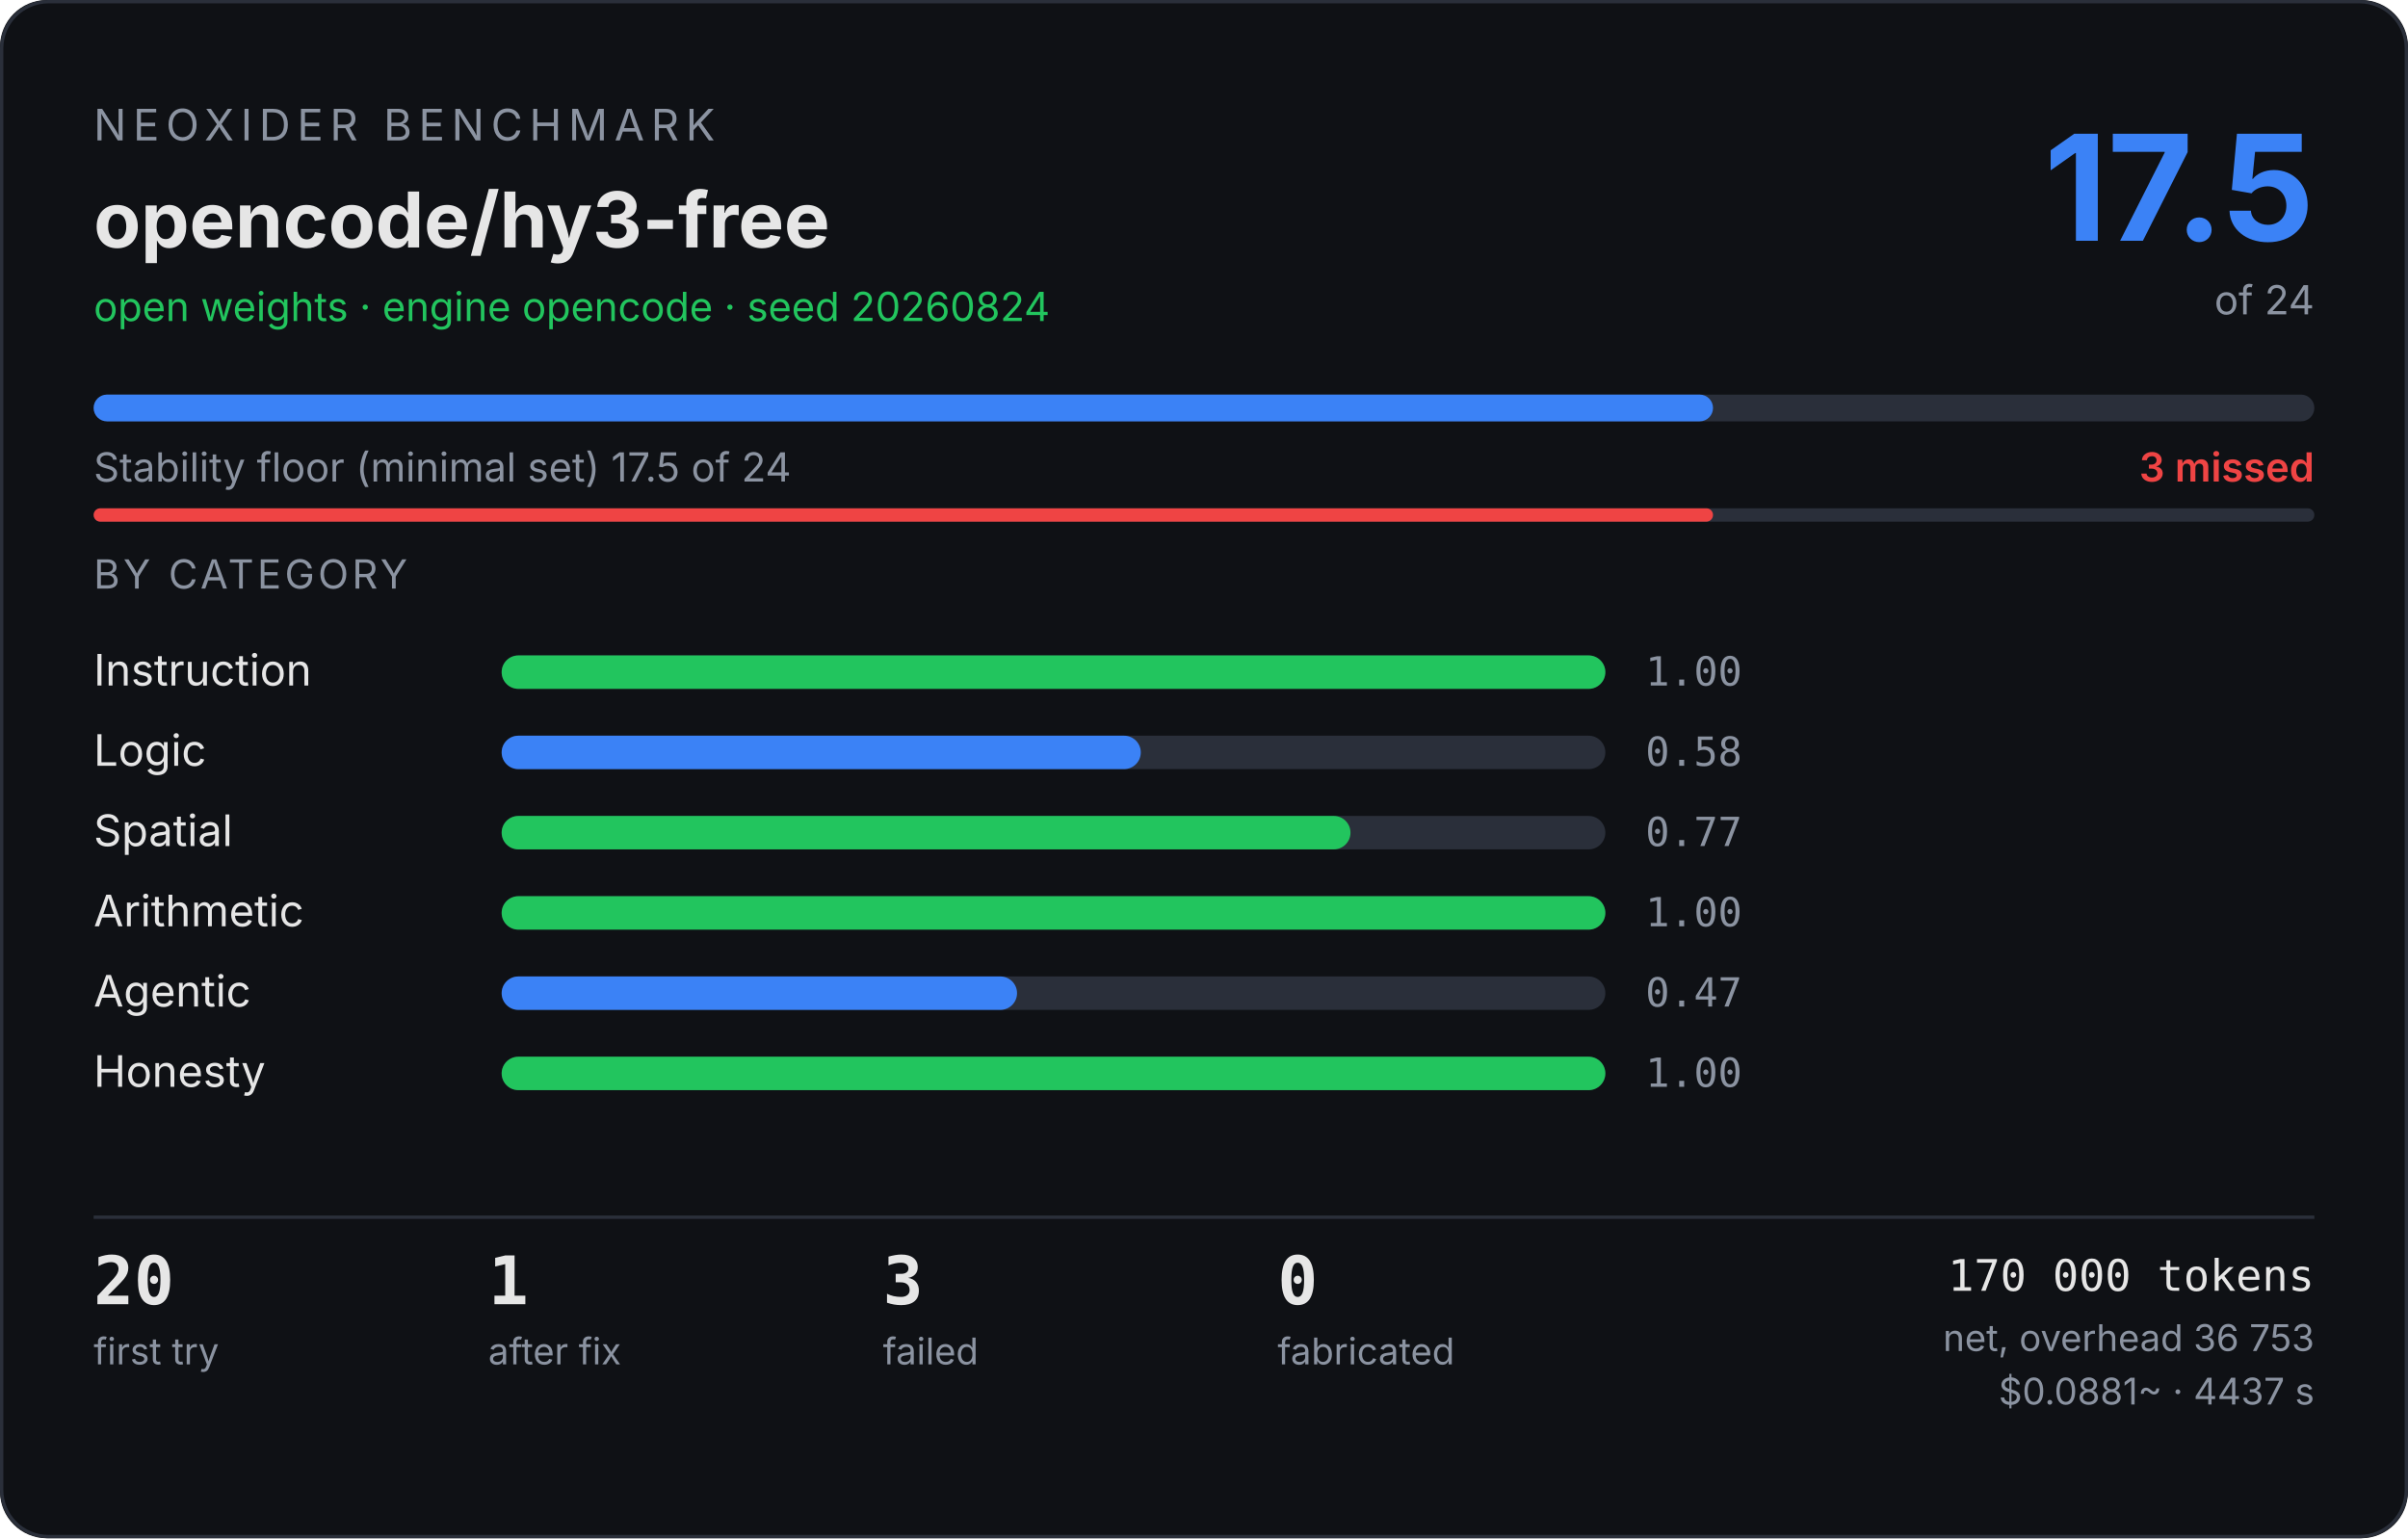
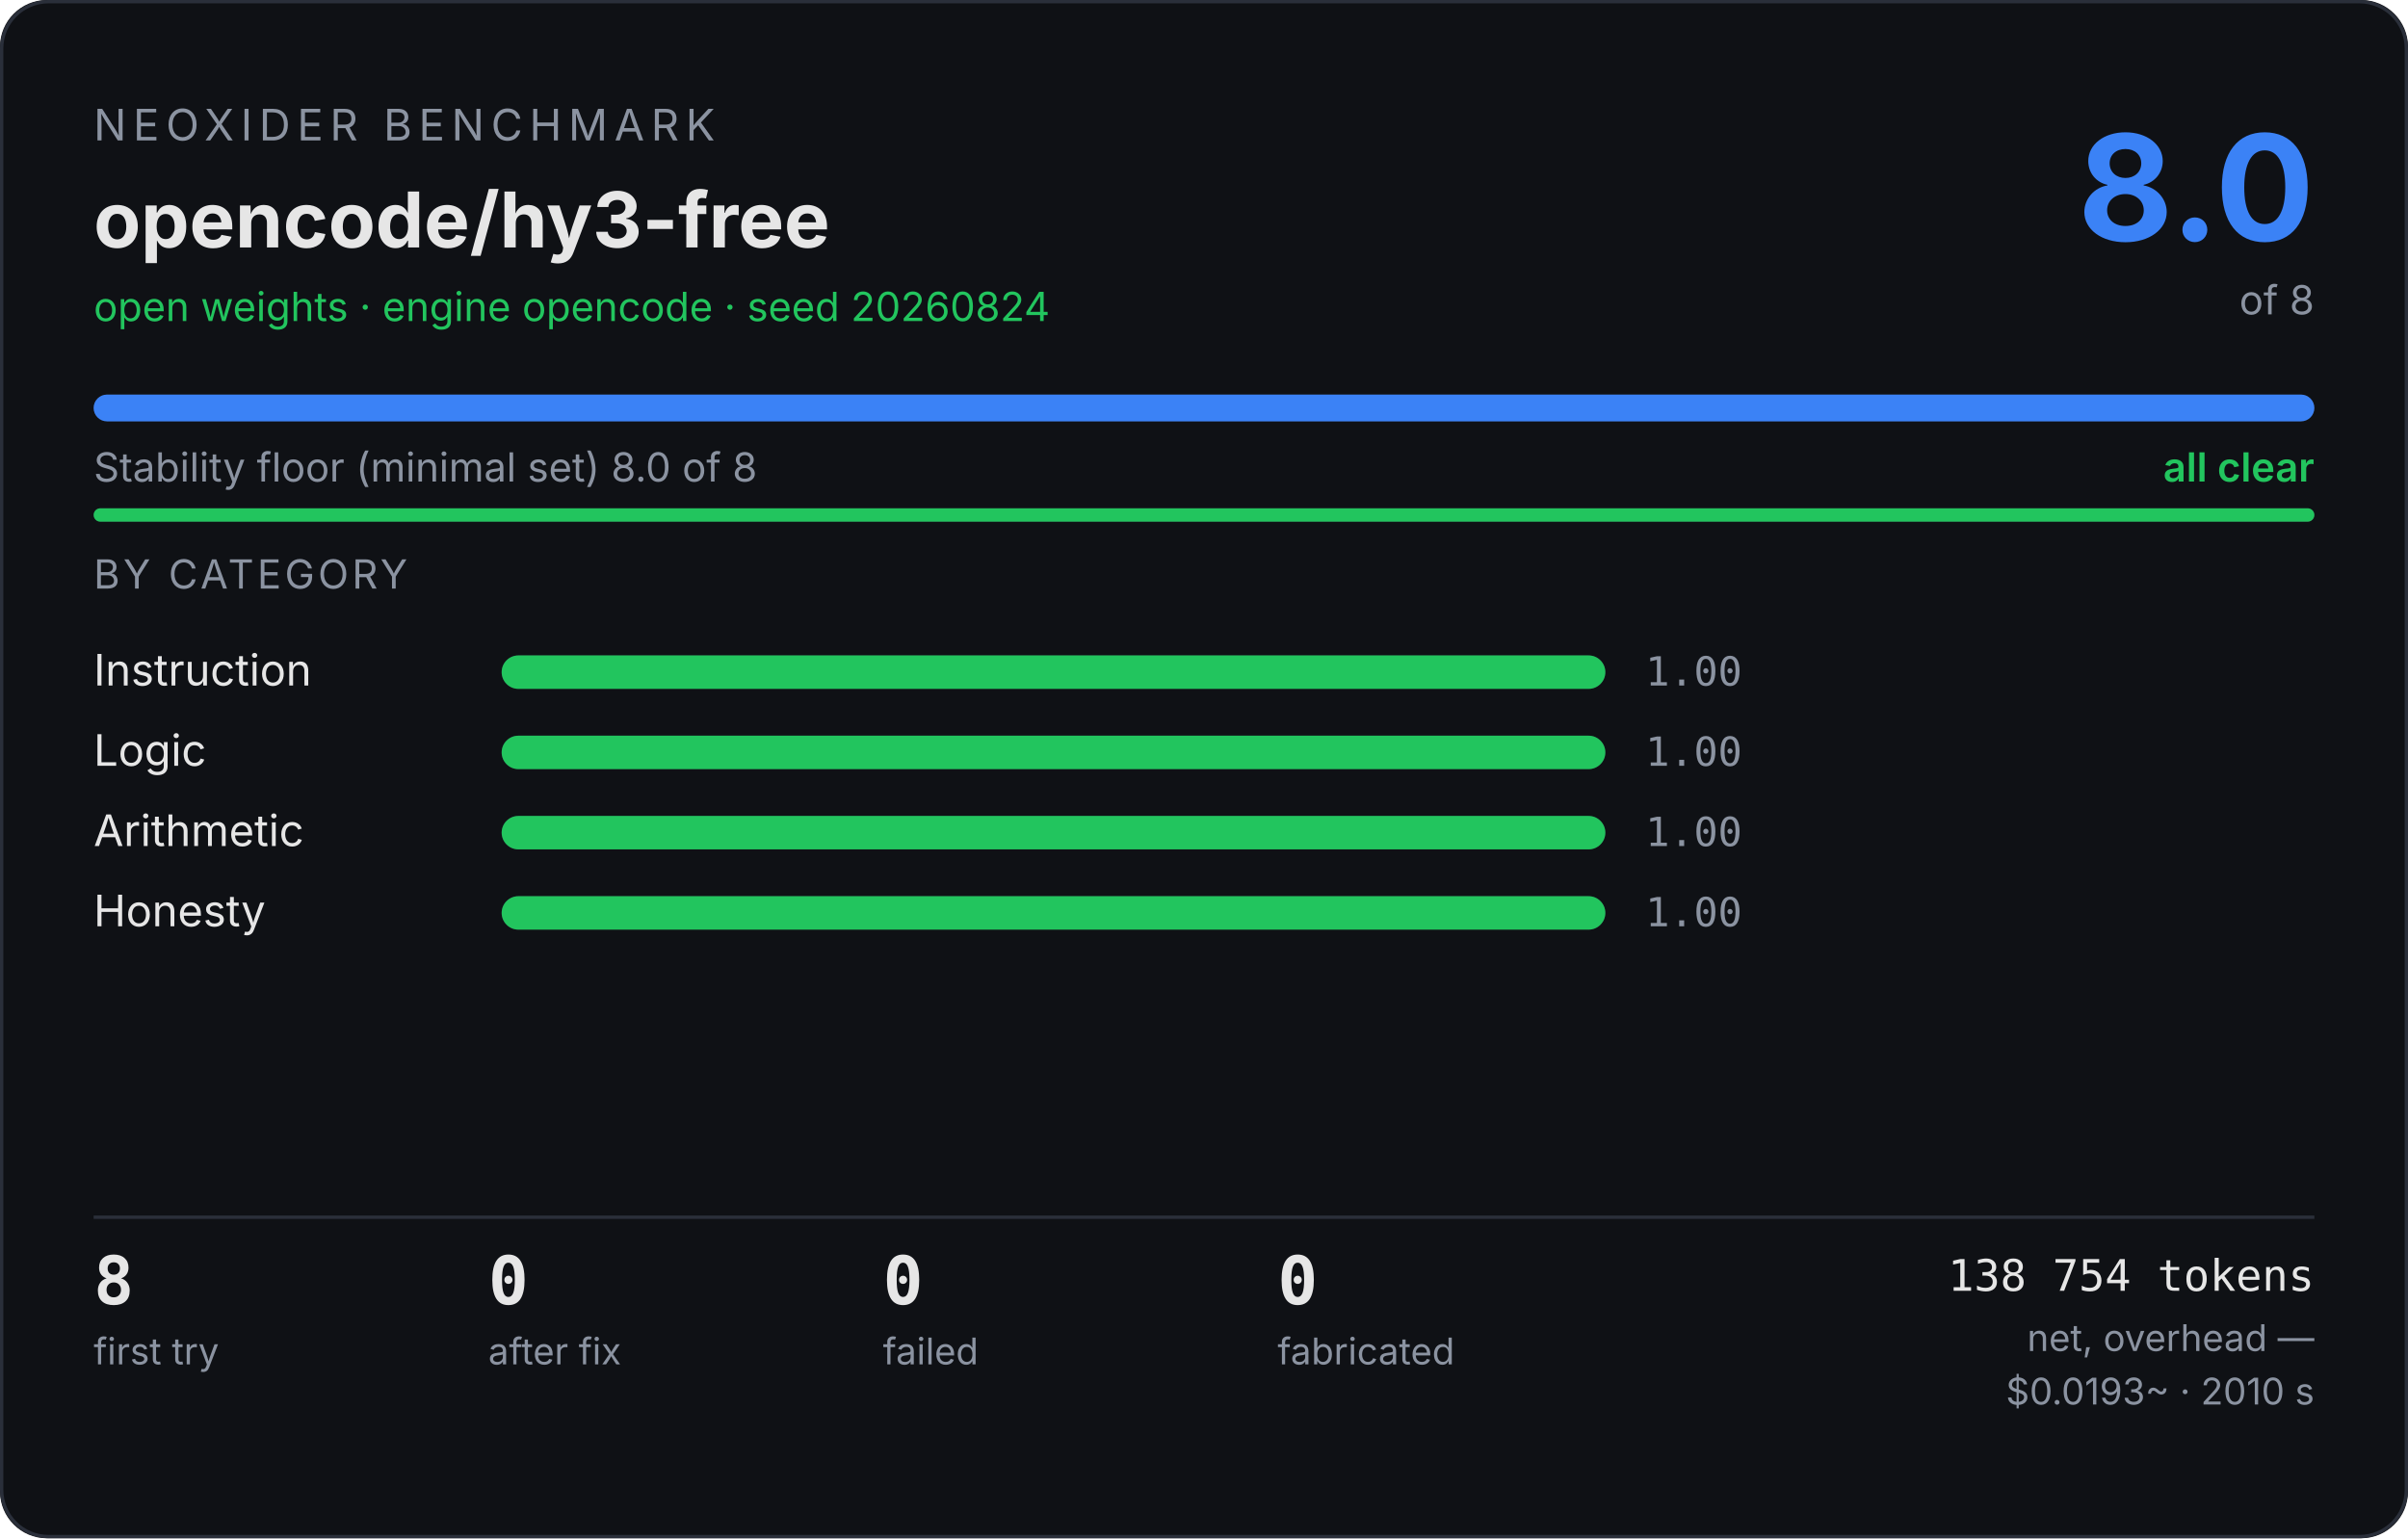
<svg xmlns="http://www.w3.org/2000/svg" width="720" height="460" viewBox="0 0 720 460" font-family="system-ui,-apple-system,Segoe UI,sans-serif">
  <rect width="720" height="460" rx="14" fill="#0f1115" />
  <rect x="0.5" y="0.5" width="719" height="459" rx="14" fill="none" stroke="#2a2f3a" />
  <text x="28" y="42" fill="#8b93a1" font-size="13" letter-spacing="2">NEOXIDER BENCHMARK</text>
  <text x="28" y="74" fill="#e6e6e6" font-size="23" font-weight="700">opencode/hy3-free</text>
  <text x="28" y="96" fill="#22c55e" font-size="12">open weights · engine opencode · seed 20260824</text>
-   <text x="692" y="72" text-anchor="end" fill="#3b82f6" font-size="44" font-weight="700">17.5</text>
-   <text x="692" y="94" text-anchor="end" fill="#8b93a1" font-size="12">of 24</text>
+   <text x="692" y="72" text-anchor="end" fill="#3b82f6" font-size="44" font-weight="700">8.0</text>
+   <text x="692" y="94" text-anchor="end" fill="#8b93a1" font-size="12">of 8</text>
  <rect x="28" y="118" width="664" height="8" rx="4" fill="#2a2f3a" />
-   <rect x="28" y="118" width="484.2" height="8" rx="4" fill="#3b82f6" />
-   <text x="28" y="144" fill="#8b93a1" font-size="12">Stability floor (minimal set) 17.5 of 24</text>
-   <text x="692" y="144" text-anchor="end" fill="#ef4444" font-size="12" font-weight="600">3 missed</text>
+   <rect x="28" y="118" width="664.0" height="8" rx="4" fill="#3b82f6" />
+   <text x="28" y="144" fill="#8b93a1" font-size="12">Stability floor (minimal set) 8.0 of 8</text>
+   <text x="692" y="144" text-anchor="end" fill="#22c55e" font-size="12" font-weight="600">all clear</text>
  <rect x="28" y="152" width="664" height="4" rx="2" fill="#2a2f3a" />
-   <rect x="28" y="152" width="484.2" height="4" rx="2" fill="#ef4444" />
+   <rect x="28" y="152" width="664.0" height="4" rx="2" fill="#22c55e" />
  <text x="28" y="176" fill="#8b93a1" font-size="12" letter-spacing="1">BY CATEGORY</text>
  <text x="28" y="205" fill="#e6e6e6" font-size="13">Instruction</text>
  <rect x="150" y="196" width="330" height="10" rx="5" fill="#2a2f3a" />
  <rect x="150" y="196" width="330.0" height="10" rx="5" fill="#22c55e" />
  <text x="492" y="205" fill="#8b93a1" font-size="12" font-family="ui-monospace,Consolas,monospace">1.00</text>
  <text x="28" y="229" fill="#e6e6e6" font-size="13">Logic</text>
  <rect x="150" y="220" width="330" height="10" rx="5" fill="#2a2f3a" />
-   <rect x="150" y="220" width="191.1" height="10" rx="5" fill="#3b82f6" />
-   <text x="492" y="229" fill="#8b93a1" font-size="12" font-family="ui-monospace,Consolas,monospace">0.58</text>
-   <text x="28" y="253" fill="#e6e6e6" font-size="13">Spatial</text>
+   <rect x="150" y="220" width="330.0" height="10" rx="5" fill="#22c55e" />
+   <text x="492" y="229" fill="#8b93a1" font-size="12" font-family="ui-monospace,Consolas,monospace">1.00</text>
+   <text x="28" y="253" fill="#e6e6e6" font-size="13">Arithmetic</text>
  <rect x="150" y="244" width="330" height="10" rx="5" fill="#2a2f3a" />
-   <rect x="150" y="244" width="253.8" height="10" rx="5" fill="#22c55e" />
-   <text x="492" y="253" fill="#8b93a1" font-size="12" font-family="ui-monospace,Consolas,monospace">0.77</text>
-   <text x="28" y="277" fill="#e6e6e6" font-size="13">Arithmetic</text>
+   <rect x="150" y="244" width="330.0" height="10" rx="5" fill="#22c55e" />
+   <text x="492" y="253" fill="#8b93a1" font-size="12" font-family="ui-monospace,Consolas,monospace">1.00</text>
+   <text x="28" y="277" fill="#e6e6e6" font-size="13">Honesty</text>
  <rect x="150" y="268" width="330" height="10" rx="5" fill="#2a2f3a" />
  <rect x="150" y="268" width="330.0" height="10" rx="5" fill="#22c55e" />
  <text x="492" y="277" fill="#8b93a1" font-size="12" font-family="ui-monospace,Consolas,monospace">1.00</text>
-   <text x="28" y="301" fill="#e6e6e6" font-size="13">Agentic</text>
-   <rect x="150" y="292" width="330" height="10" rx="5" fill="#2a2f3a" />
-   <rect x="150" y="292" width="154.1" height="10" rx="5" fill="#3b82f6" />
-   <text x="492" y="301" fill="#8b93a1" font-size="12" font-family="ui-monospace,Consolas,monospace">0.47</text>
-   <text x="28" y="325" fill="#e6e6e6" font-size="13">Honesty</text>
-   <rect x="150" y="316" width="330" height="10" rx="5" fill="#2a2f3a" />
-   <rect x="150" y="316" width="330.0" height="10" rx="5" fill="#22c55e" />
-   <text x="492" y="325" fill="#8b93a1" font-size="12" font-family="ui-monospace,Consolas,monospace">1.00</text>
  <line x1="28" y1="364" x2="692" y2="364" stroke="#2a2f3a" />
-   <text x="28" y="390" fill="#e6e6e6" font-size="20" font-weight="700" font-family="ui-monospace,Consolas,monospace">20</text>
+   <text x="28" y="390" fill="#e6e6e6" font-size="20" font-weight="700" font-family="ui-monospace,Consolas,monospace">8</text>
  <text x="28" y="408" fill="#8b93a1" font-size="11">first try</text>
-   <text x="146" y="390" fill="#e6e6e6" font-size="20" font-weight="700" font-family="ui-monospace,Consolas,monospace">1</text>
+   <text x="146" y="390" fill="#e6e6e6" font-size="20" font-weight="700" font-family="ui-monospace,Consolas,monospace">0</text>
  <text x="146" y="408" fill="#8b93a1" font-size="11">after fix</text>
-   <text x="264" y="390" fill="#e6e6e6" font-size="20" font-weight="700" font-family="ui-monospace,Consolas,monospace">3</text>
+   <text x="264" y="390" fill="#e6e6e6" font-size="20" font-weight="700" font-family="ui-monospace,Consolas,monospace">0</text>
  <text x="264" y="408" fill="#8b93a1" font-size="11">failed</text>
  <text x="382" y="390" fill="#e6e6e6" font-size="20" font-weight="700" font-family="ui-monospace,Consolas,monospace">0</text>
  <text x="382" y="408" fill="#8b93a1" font-size="11">fabricated</text>
-   <text x="692" y="386" text-anchor="end" fill="#e6e6e6" font-size="13" font-family="ui-monospace,Consolas,monospace">170 000 tokens</text>
-   <text x="692" y="404" text-anchor="end" fill="#8b93a1" font-size="11">net, overhead 36 753</text>
-   <text x="692" y="420" text-anchor="end" fill="#8b93a1" font-size="11">$0.0881~ · 4437 s</text>
+   <text x="692" y="386" text-anchor="end" fill="#e6e6e6" font-size="13" font-family="ui-monospace,Consolas,monospace">138 754 tokens</text>
+   <text x="692" y="404" text-anchor="end" fill="#8b93a1" font-size="11">net, overhead —</text>
+   <text x="692" y="420" text-anchor="end" fill="#8b93a1" font-size="11">$0.0193~ · 2010 s</text>
</svg>
